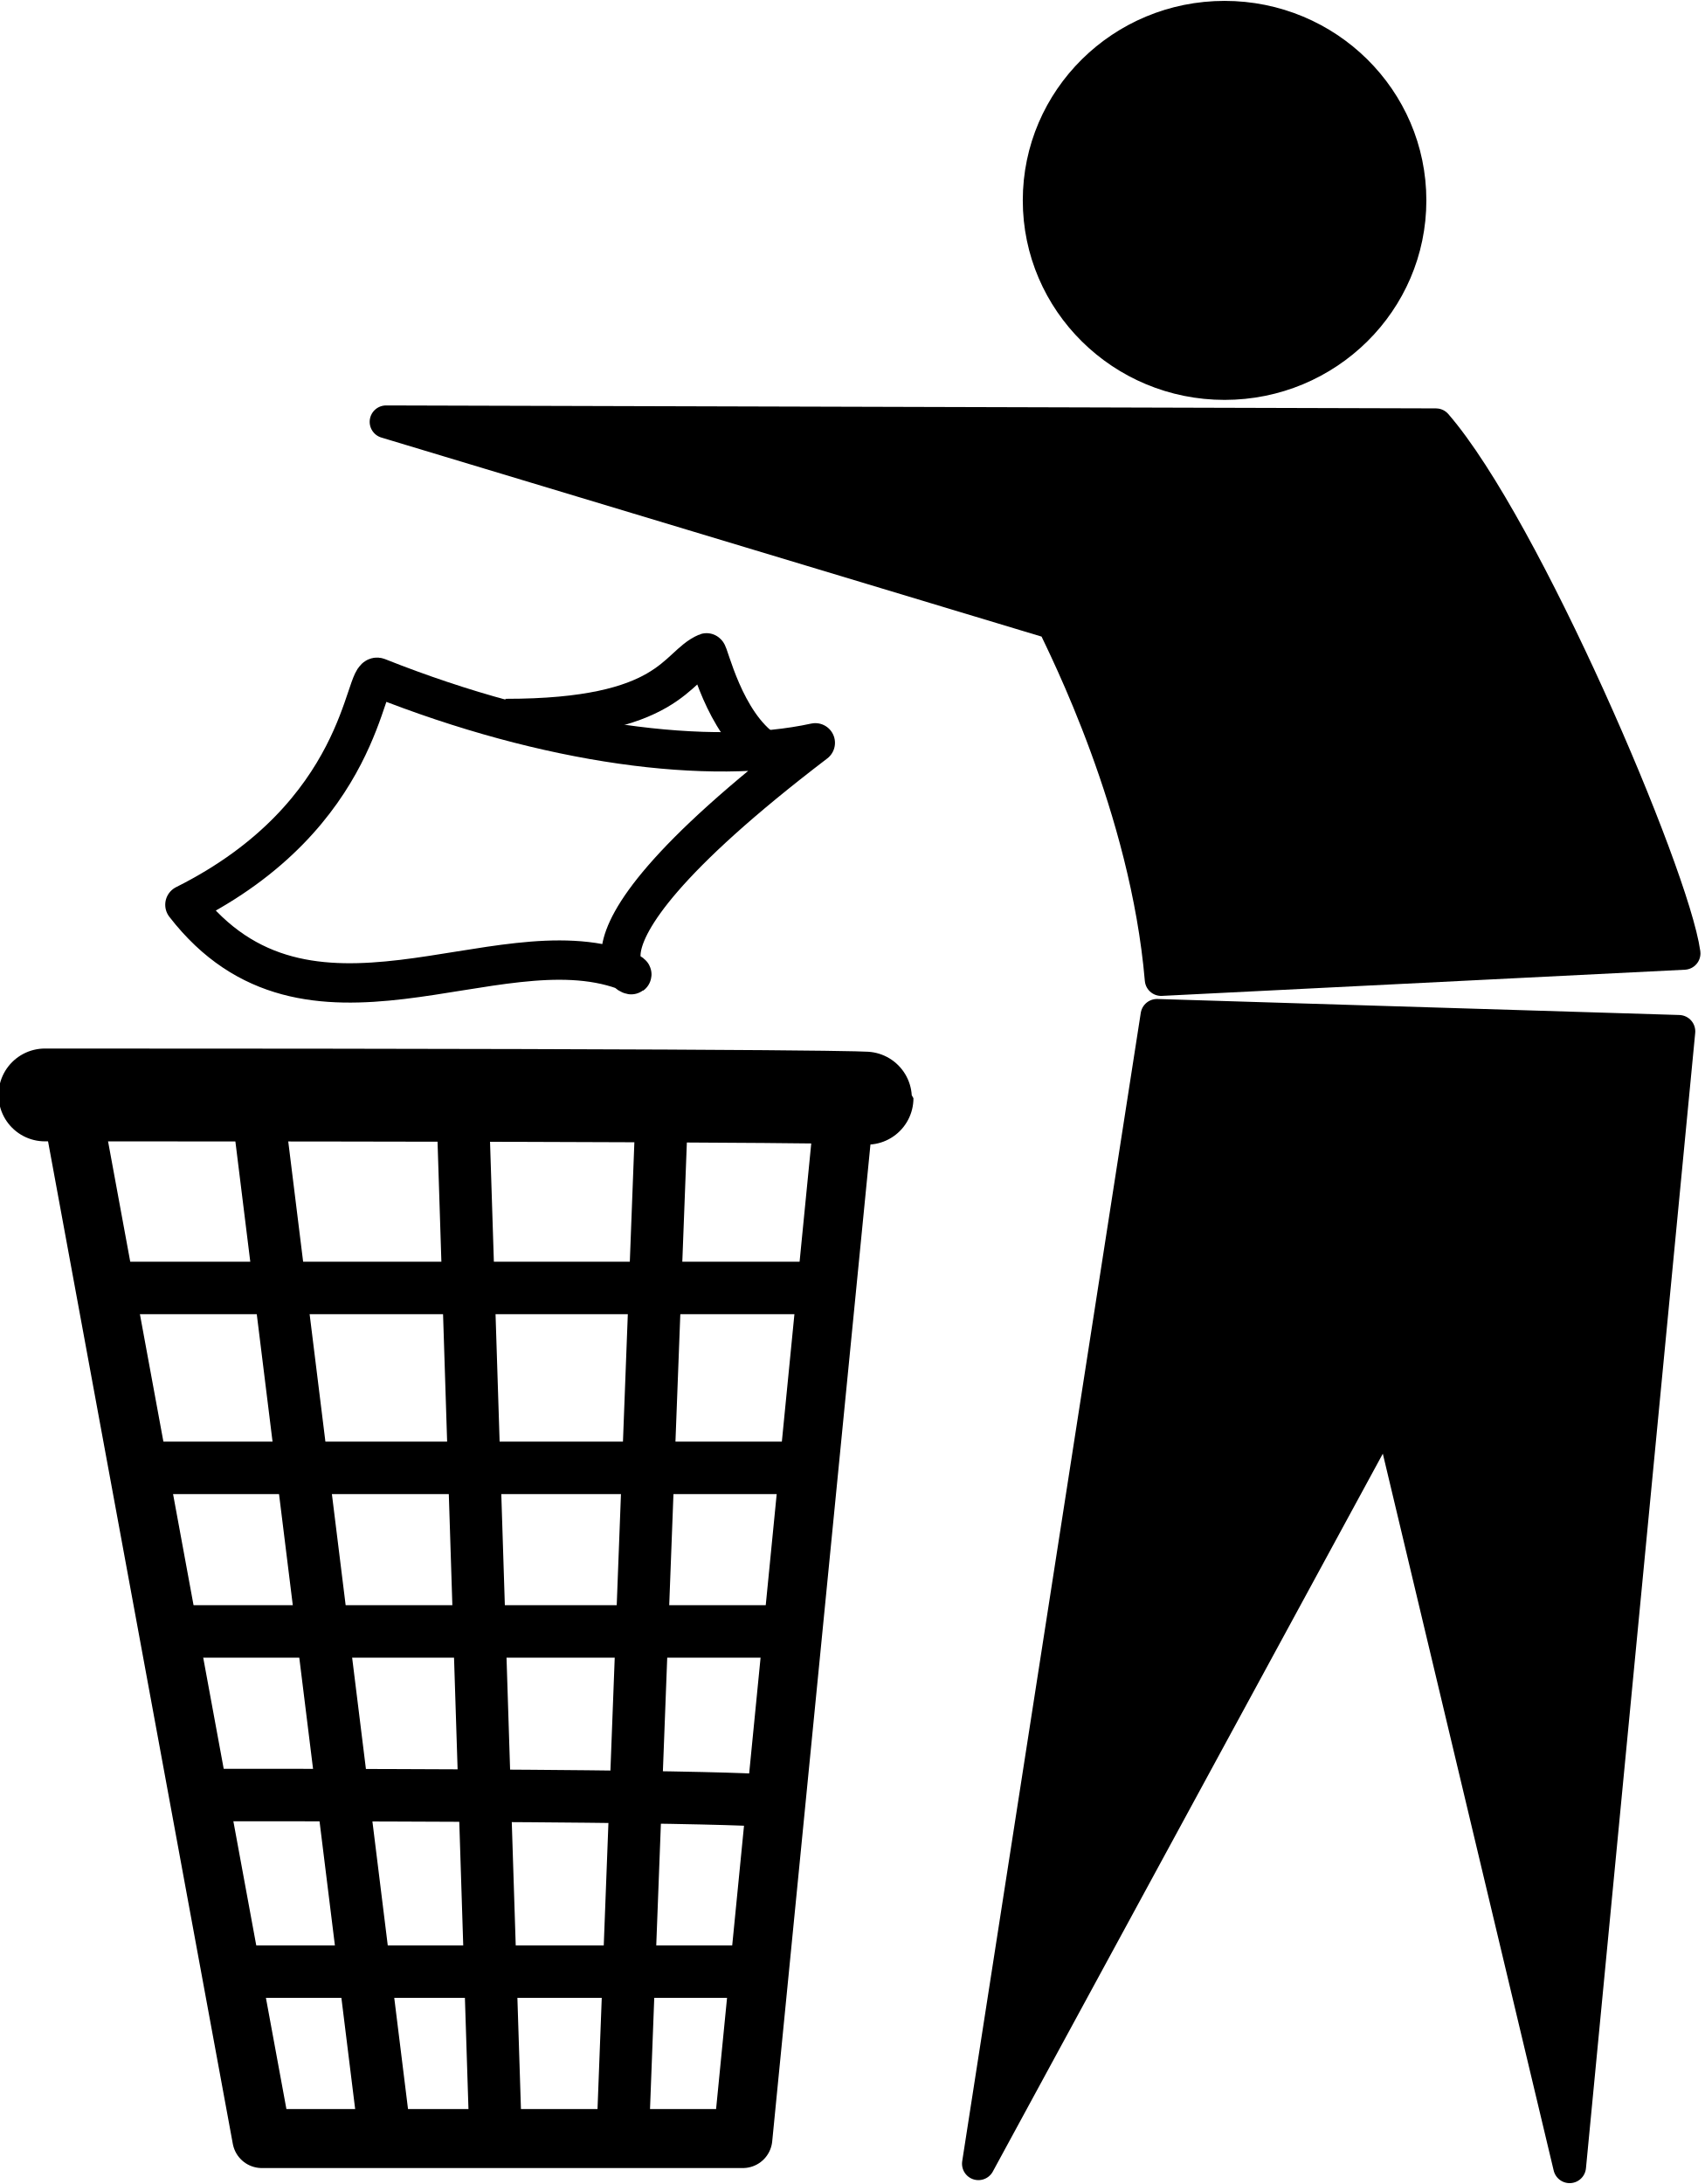
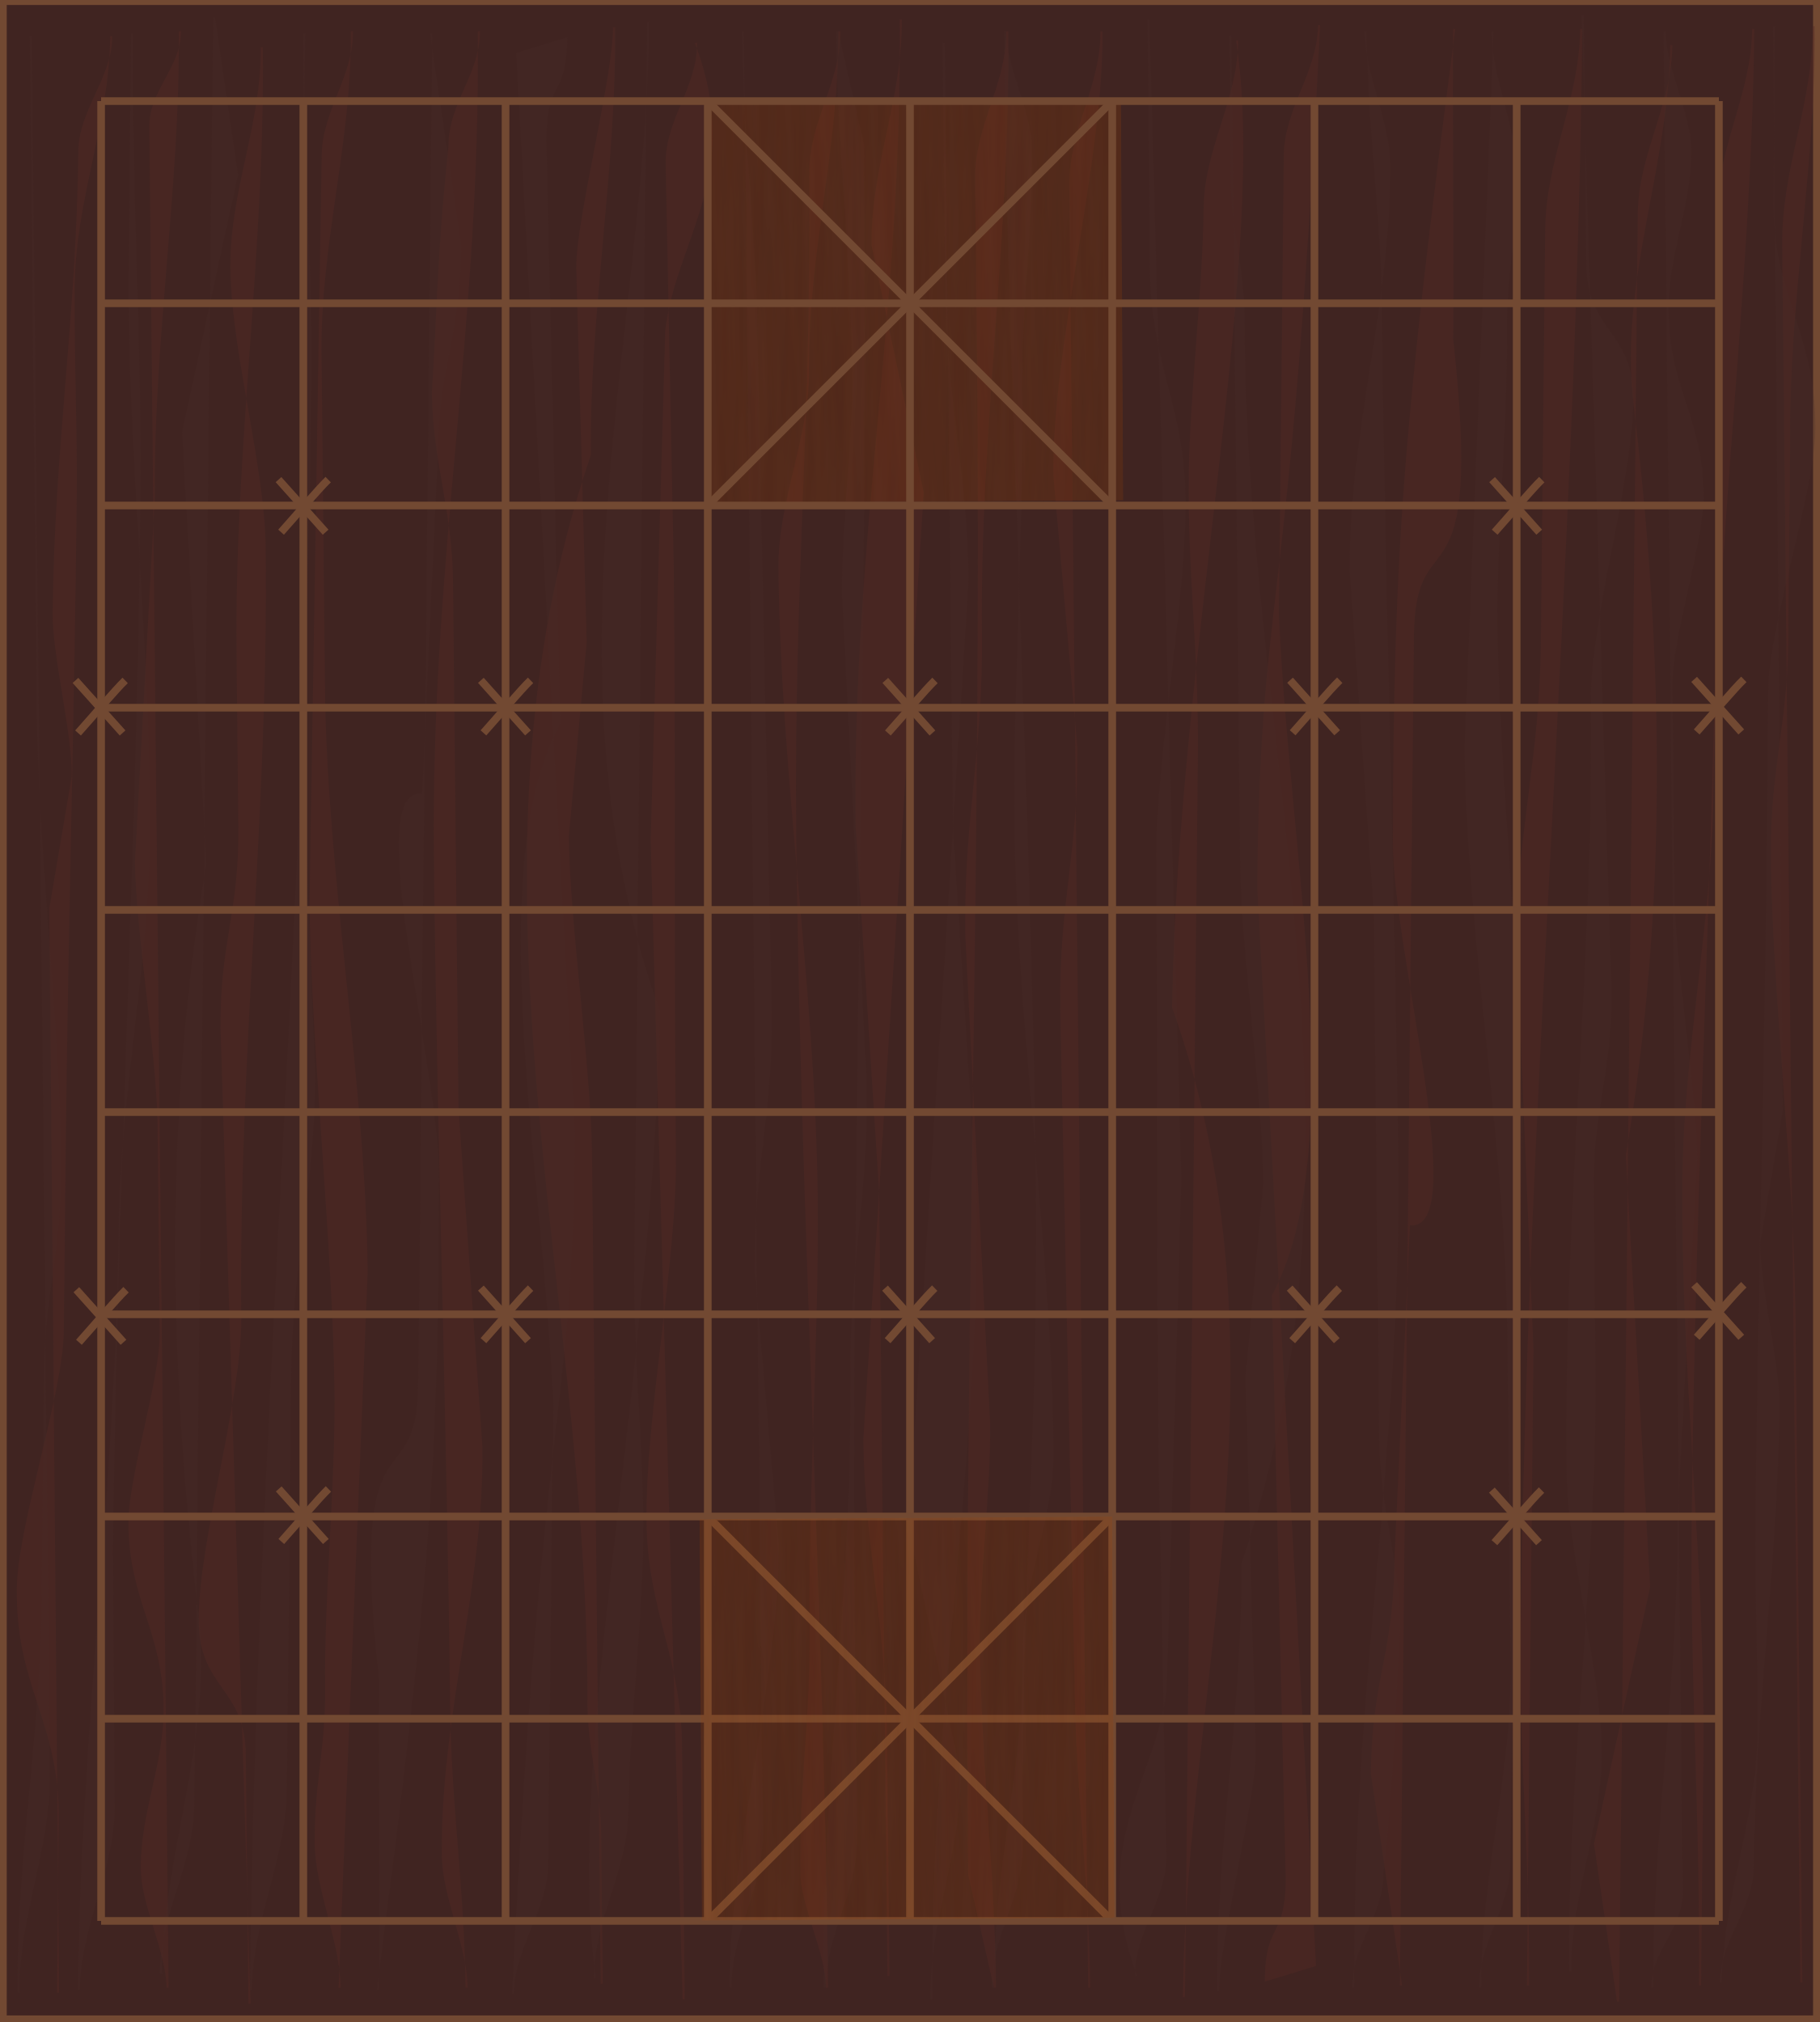
- <svg xmlns="http://www.w3.org/2000/svg" id="svg1396" viewBox="0 0 260 333" version="1.0">
-   <g id="g2276">
-     <g id="g2260">
-       <g id="basket" transform="translate(-429.4 -46.152)">
-         <path id="path2280" style="stroke:#000000;stroke-linecap:round;stroke-width:14.152;fill:none" d="m436.25 213.1c125.37 0 125.37 0.5 125.37 0.5" />
-         <path id="path1405" style="stroke-linejoin:round;stroke:#000000;stroke-width:9;fill:none" d="m557.79 218.91l-15.11 153.31h-73.35l-28.32-153.63" />
-         <path id="path7527" style="stroke:#000000;stroke-width:8;fill:none" d="m445.07 242.53h111.22" />
-         <path id="path7529" style="stroke:#000000;stroke-width:8;fill:none" d="m552.3 269.96h-101.74" />
-         <path id="path7535" style="stroke:#000000;stroke-width:8;fill:none" d="m455.05 294.9h94.76" />
-         <path id="path7539" style="stroke:#000000;stroke-width:8;fill:none" d="m460.03 319.84c87.28 0 87.28 0.99 87.28 0.99" />
-         <path id="path7541" style="stroke:#000000;stroke-width:8;fill:none" d="m544.82 346.77h-80.3" />
-         <path id="path7543" style="stroke:#000000;stroke-width:8;fill:none" d="m468.51 213.6l19.45 157.11" />
-         <path id="path7545" style="stroke:#000000;stroke-width:8;fill:none" d="m504.92 370.21l-4.99-156.11" />
-         <path id="path7547" style="stroke:#000000;stroke-width:8;fill:none" d="m530.36 214.6l-5.99 157.11" />
-       </g>
-       <g id="g2256">
-         <path id="path9309" style="stroke-linejoin:round;stroke:#000000;stroke-linecap:round;stroke-width:6;fill:none" d="m28.197 137.95c27.431-13.72 27.235-35.53 29.426-34.66 26.027 10.35 50.747 13.46 66.707 9.97-46.361 35.36-22.77 36.98-29.176 34.66-19.689-7.11-48.254 14.22-66.957-9.97z" />
-         <path id="path11057" style="stroke:#000000;stroke-width:6;fill:none" d="m77.07 109.55c25.29 0.02 26.01-8.04 30.68-10.009 0.32-0.137 2.63 10.729 8.97 14.959" />
-       </g>
-     </g>
-     <g id="person" transform="translate(-46.602 -41.172)">
-       <g id="body" transform="translate(-.25438 -.24937)">
-         <path id="upper body" style="stroke-linejoin:round;fill-rule:evenodd;stroke:#000000;stroke-linecap:round;stroke-width:5;fill:#000000" d="m105.73 105.74l160.1 0.45c13.51 15.59 36.13 68.42 37.84 80.59l-79.74 3.99c-2.24-26.18-14.71-50.62-16.46-54.36l-101.74-30.67z" />
-         <path id="lower body" style="stroke-linejoin:round;fill-rule:evenodd;stroke:#000000;stroke-linecap:round;stroke-width:5;fill:#000000" d="m223.29 196.24l-27.23 175.09 62.59-115.19 27.57 115.65 16.66-173.11-79.59-2.44z" />
-       </g>
-       <path id="head" d="m33.856-8.111c0 15.971-13.105 28.918-29.271 28.918s-29.272-12.947-29.272-28.918c0-15.972 13.106-28.919 29.272-28.919s29.271 12.947 29.271 28.919z" style="stroke-linejoin:round;fill-rule:evenodd;stroke:#000000;stroke-linecap:round;stroke-width:3;fill:#000000" transform="translate(228.76 79.838)" />
+ <svg xmlns="http://www.w3.org/2000/svg" xmlns:xlink="http://www.w3.org/1999/xlink" id="svg10051" version="1.1" viewBox="0 0 900 1000">
+   <style id="style9811">.B{color-interpolation-filters:sRGB}.C{opacity:.354}.D{fill:#89919b}.E{stroke-width:4.913}</style>
+   <defs id="defs9864">
+     <filter class="B" id="A">
+       <feTurbulence id="feTurbulence9813" seed="0" baseFrequency="0.026 0.394" numOctaves="3" type="fractalNoise" />
+       <feColorMatrix result="result1" id="feColorMatrix9815" type="saturate" values="0" />
+       <feComposite id="feComposite9817" in2="result1" k4="0.05" k3="-0.15" k2="0.49" k1="0.43" operator="arithmetic" in="SourceGraphic" />
+       <feBlend id="feBlend9819" in2="SourceGraphic" />
+       <feComposite id="feComposite9821" operator="in" in2="SourceGraphic" />
+     </filter>
+     <path d="M-400.604-124.515h108.89v108.89h-108.89z" id="G" />
+     <filter class="B" id="A-0">
+       <feTurbulence id="feTurbulence9813-2" seed="0" baseFrequency="0.026 0.394" numOctaves="3" type="fractalNoise" />
+       <feColorMatrix result="result1" id="feColorMatrix9815-3" type="saturate" values="0" />
+       <feComposite id="feComposite9817-7" in2="result1" k4="0.05" k3="-0.15" k2="0.49" k1="0.43" operator="arithmetic" in="SourceGraphic" />
+       <feBlend id="feBlend9819-5" in2="SourceGraphic" mode="normal" />
+       <feComposite id="feComposite9821-9" operator="in" in2="SourceGraphic" />
+     </filter>
+   </defs>
+   <path id="path9870" stroke="#3d3e42" stroke-width="7.559" fill="none" d="M0 0h900v1000H0z" style="stroke:#724932;stroke-opacity:1" />
+   <g transform="matrix(1.001064,0,0,1.002032,1725.008,140.2587)" id="g12792">
+     <path d="m -1719.851,-137.504 h 892.306 v 992.263 h -892.306 z" id="path9866" style="opacity:1;fill:#402421;fill-opacity:1;stroke-width:3.553;paint-order:fill markers stroke" />
+     <path style="color:#000000;font-style:normal;font-variant:normal;font-weight:normal;font-stretch:normal;font-size:medium;line-height:normal;font-family:sans-serif;font-variant-ligatures:normal;font-variant-position:normal;font-variant-caps:normal;font-variant-numeric:normal;font-variant-alternates:normal;font-feature-settings:normal;text-indent:0;text-align:start;text-decoration:none;text-decoration-line:none;text-decoration-style:solid;text-decoration-color:#000000;letter-spacing:normal;word-spacing:normal;text-transform:none;writing-mode:lr-tb;direction:ltr;text-orientation:mixed;dominant-baseline:auto;baseline-shift:baseline;text-anchor:start;white-space:normal;shape-padding:0;clip-rule:nonzero;display:inline;overflow:visible;visibility:visible;opacity:0.396;isolation:auto;mix-blend-mode:normal;color-interpolation:sRGB;color-interpolation-filters:linearRGB;solid-color:#000000;solid-opacity:1;vector-effect:none;fill:#542924;fill-opacity:1;fill-rule:evenodd;stroke:none;stroke-width:1.037px;stroke-linecap:butt;stroke-linejoin:miter;stroke-miterlimit:4;stroke-dasharray:none;stroke-dashoffset:0;stroke-opacity:1;color-rendering:auto;image-rendering:auto;shape-rendering:auto;text-rendering:auto;enable-background:accumulate" d="m -1277.689,-130.353 c -0.355,0.003 -0.709,0.007 -1.064,0.01 1.5,143.978 -23.304,253.401 -21.805,397.38 l 11.716,182.383 c 1.34,128.628 2.679,257.256 4.019,385.884 0.355,-0.003 0.709,-0.007 1.064,-0.01 -0.42,-40.314 -0.84,-80.629 -1.26,-120.943 -0.526,-50.536 -11.169,-93.394 -11.695,-143.93 l 29.855,-467.284 -25.797,-122.125 c -0.407,-39.041 15.373,-72.323 14.967,-111.363 z m 205.573,2.743 c -0.244,23.404 -16.674,41.049 -16.918,64.453 l -2.359,226.549 c 5.065,118.564 35.368,263.736 -3.499,335.985 l 6.831,288.14 c -0.316,30.338 -10.042,20.181 -10.358,50.518 0.355,0.003 24.989,-7.672 25.344,-7.669 l -29.069,-532.615 c 1.471,-151.898 16.285,-124.414 31.093,-425.352 -0.355,-0.003 -0.71,-0.007 -1.064,-0.01 z m 245.365,0.523 c -0.355,0.003 -0.709,0.006 -1.064,0.01 0.395,37.934 -15.396,70.109 -15.001,108.044 2.977,285.867 5.955,571.735 8.932,857.603 0.355,-0.003 0.71,-0.007 1.064,-0.01 -0.424,-40.756 -0.849,-81.512 -1.273,-122.268 l -2.2,-211.193 c -0.666,-63.986 -11.449,-156.769 -12.116,-220.755 -0.5,-47.99 9.117,-67.183 8.617,-115.172 l 0.983,-92.177 c -0.702,-67.387 12.759,-136.693 12.058,-204.08 z m -592.57,0.574 c -0.355,0.003 -0.71,0.007 -1.064,0.01 0.246,23.672 -18.382,95.141 -18.136,118.813 l 5.168,184.472 -8.817,95.996 c 0.447,42.883 11.01,114.563 11.456,157.447 0.46,44.157 0.92,88.314 1.38,132.47 0.96,92.15 1.919,184.299 2.879,276.449 0.355,-0.003 0.71,-0.007 1.064,-0.01 -0.253,-24.305 -0.506,-48.611 -0.759,-72.916 -0.26,-24.967 -6.59,-40.336 -6.85,-65.303 0.565,-205.415 -68.791,-410.83 1.695,-616.245 -0.726,-69.754 12.71,-141.428 11.984,-211.182 z m -249.411,4.36 c -0.448,43.022 -17.083,80.284 -17.531,123.306 -0.333,31.999 1.357,71.678 1.024,103.677 -1.153,110.709 -4.329,213.739 -5.482,324.447 -0.303,29.117 -0.607,58.234 -0.91,87.351 -0.33,31.673 -22.916,95.983 -23.246,127.656 -0.51,48.962 21.236,65.288 20.727,114.25 -0.295,28.32 -0.59,56.64 -0.885,84.961 0.355,0.003 0.71,0.007 1.064,0.01 l -4.843,-535.192 11.096,-65.292 c 0.22,-21.109 -9.677,-59.496 -9.457,-80.605 0.85,-81.592 11.816,-145.906 12.666,-227.498 0.218,-20.94 16.623,-36.12 16.841,-57.059 -0.355,-0.004 -0.71,-0.008 -1.064,-0.012 z m 663.387,-3.538 c -0.424,40.706 0.442,112.229 0.018,152.935 15.316,138.269 -18.425,86.526 -19.375,145.766 -2.315,222.315 -4.631,444.63 -6.946,666.945 0.355,0.004 0.71,0.008 1.064,0.012 l -15.398,-104.511 c 0.5,-47.996 11.116,-57.597 11.616,-105.593 l 7.689,-165.085 c 30.588,3.084 -8.997,-136.319 -8.437,-190.08 0.238,-142.353 5.14,-205.466 30.833,-400.379 -0.355,-0.003 -0.71,-0.007 -1.064,-0.01 z m 62.723,0 c -0.364,34.947 -16.914,64.135 -17.278,99.083 -0.706,67.825 -1.413,135.651 -2.119,203.476 -0.613,58.855 -11.342,88.913 -11.955,147.767 l 8.317,201.616 -2.439,234.19 c -0.276,26.505 -0.552,53.009 -0.828,79.514 0.355,0.004 0.71,0.008 1.064,0.012 0.623,-59.797 -4.824,-109.995 -4.202,-169.792 2.749,-264.005 27.755,-531.851 30.505,-795.856 -0.355,-0.003 -0.71,-0.007 -1.064,-0.01 z m 84.979,0 c -0.33,31.729 -16.847,57.699 -17.178,89.428 l 0.763,128.67 c -1.793,172.142 -11.679,346.204 -13.472,518.346 -0.829,79.6 4.412,149.602 3.583,229.203 0.355,0.004 0.71,0.008 1.064,0.012 l 1.168,-112.186 c 1.02,-97.905 -11.404,-189.279 -10.384,-287.184 0.633,-60.793 14.709,-128.118 15.342,-188.911 1.33,-127.708 18.847,-249.658 20.177,-377.366 -0.355,-0.003 -0.71,-0.007 -1.064,-0.01 z m -776.149,1.097 c -0.355,0.003 -0.71,0.006 -1.064,0.01 0.79,75.827 -12.584,153.574 -11.794,229.401 l -9.881,180.447 c 0.35,33.599 10.816,95.995 11.166,129.594 0.357,34.236 0.713,68.472 1.07,102.707 0.25,23.989 -15.687,71.014 -15.437,95.003 0.393,37.768 16.973,52.498 17.366,90.266 0.29,27.831 -11.56,51.822 -11.27,79.653 0.19,18.245 12.52,40.33 12.71,58.575 0.355,-0.003 0.71,-0.007 1.064,-0.01 -2.179,-209.241 -4.358,-418.482 -6.537,-627.723 -1.01,-96.958 -2.019,-193.916 -3.029,-290.874 -0.183,-17.602 15.82,-29.446 15.636,-47.048 z m 84.979,0 c -0.355,0.003 -0.71,0.006 -1.064,0.01 0.573,55.031 -15.04,104.303 -14.467,159.335 0.573,55.034 1.146,110.069 1.719,165.103 0.96,92.14 20.129,195.799 21.089,287.939 l -14.411,353.269 c 0.355,-0.003 0.71,-0.007 1.064,-0.01 -0.233,-22.392 -12.606,-48.623 -12.839,-71.015 -0.313,-30.08 5.443,-46.721 5.13,-76.801 -0.473,-45.43 5.124,-100.459 4.651,-145.89 -0.74,-71.025 -11.596,-170.846 -12.336,-241.871 l 5.988,-367.655 c -0.237,-22.725 15.713,-39.69 15.476,-62.414 z m 62.723,0 c -0.355,0.003 -0.71,0.006 -1.064,0.01 1.533,147.178 -23.238,259.8 -21.705,406.978 1.319,126.699 6.686,291.794 8.005,418.493 0.52,49.925 7.11,90.251 7.63,140.176 0.355,-0.003 0.71,-0.007 1.064,-0.01 -0.213,-20.453 -12.566,-44.746 -12.779,-65.199 -0.72,-69.118 20.817,-132.476 20.097,-201.594 l -11.836,-167.042 c -0.907,-87.04 -1.813,-174.081 -2.72,-261.121 -0.353,-33.913 -10.117,-58.682 -10.47,-92.594 2.678,-40.144 2.319,-65.534 8.241,-121.44 -0.217,-20.805 15.753,-35.851 15.537,-56.656 z m 178.052,0 c -0.355,0.003 -0.71,0.006 -1.064,0.01 0.6,57.572 -14.987,109.384 -14.388,166.956 0.34,32.646 -15.507,65.291 -15.167,97.937 1.08,103.658 18.346,207.315 19.425,310.973 0.7,67.211 -4.67,144.021 -3.97,211.231 0.467,44.79 -5.137,76.142 -4.67,120.933 0.187,17.925 12.513,39.69 12.7,57.616 0.355,-0.003 0.71,-0.007 1.064,-0.01 -1.879,-180.457 -13.875,-389.71 -15.755,-570.167 -1.23,-118.067 7.657,-207.338 6.428,-325.405 -0.263,-25.278 15.66,-44.796 15.397,-70.074 z m 82.956,0 c -0.355,0.003 -0.71,0.006 -1.064,0.01 0.273,26.231 -15.64,46.703 -15.367,72.934 0.306,29.427 0.613,58.855 0.919,88.282 2.613,250.864 -6.915,497.888 -4.302,748.753 l 12.68,55.677 c 0.355,-0.003 0.709,-0.007 1.064,-0.01 -0.62,-59.504 -7.309,-109.409 -7.929,-168.913 -0.346,-33.267 5.377,-76.132 5.031,-109.398 l -12.336,-241.909 c -0.613,-58.867 8.89,-88.938 8.277,-147.805 -1.053,-101.127 14.08,-196.494 13.027,-297.621 z m 46.537,0 c -0.355,0.003 -0.71,0.006 -1.064,0.01 0.283,27.194 -15.62,48.629 -15.337,75.823 l 6.348,609.535 c 0.973,93.429 1.946,186.858 2.919,280.287 0.355,-0.003 0.71,-0.007 1.064,-0.01 -0.553,-53.112 -7.176,-96.624 -7.729,-149.736 l -7.126,-334.031 c -0.546,-52.469 9.024,-76.141 8.477,-128.61 l -11.876,-134.368 c -0.66,-63.368 24.983,-155.534 24.323,-218.902 z m 65.966,4.662 c 16.354,103.223 -28.913,303.134 -31.633,477.239 60.789,169.347 6.927,335.205 5.33,488.409 0.355,0.003 0.71,0.007 1.064,0.01 0.356,-34.209 0.713,-68.417 1.069,-102.626 l 1.779,-170.824 c 1.18,-113.275 2.359,-226.549 3.539,-339.824 0.507,-48.636 -5.029,-88.286 -4.523,-136.922 0.43,-41.268 6.902,-91.521 7.332,-132.789 0.307,-29.474 16.8,-53.188 17.107,-82.662 -0.355,-0.003 -0.71,-0.007 -1.064,-0.01 z m -266.274,1.097 c -0.355,0.003 -0.71,0.007 -1.064,0.01 24.542,64.82 -9.321,96.531 -14.648,142.002 l -7.197,251.501 15.775,572.145 c 0.355,-0.004 0.71,-0.008 1.064,-0.012 l -1.299,-124.744 c -0.467,-44.79 -17.119,-66.543 -17.586,-111.334 -0.547,-52.481 15.093,-128 14.547,-180.481 -1.033,-99.198 -0.043,-190.716 -1.076,-289.914 l -4.023,-199.657 c -0.227,-21.759 15.733,-37.758 15.507,-59.516 z m 480.743,1.097 c -0.636,61.078 -25.43,116.811 -18.095,177.475 15.127,125.095 16.812,248.883 -3.858,370.499 l 12.044,213.113 -27.762,126.691 11.369,77.867 c 0.355,0.003 0.71,0.007 1.064,0.01 l 6.17,-592.392 3.019,-289.934 c 0.309,-29.693 16.805,-53.627 17.114,-83.32 -0.355,-0.003 -0.71,-0.007 -1.064,-0.01 z m -695.216,1.097 c -0.355,0.003 -0.71,0.007 -1.064,0.01 0.399,38.294 -15.389,70.83 -14.99,109.124 0.427,40.954 17.04,97.267 17.466,138.221 1.373,131.831 -13.441,248.303 -12.068,380.134 0.406,39.028 -21.443,110.693 -21.037,149.722 0.34,32.636 22.936,32.636 23.276,65.272 0.427,41.058 0.855,82.116 1.283,123.173 0.355,-0.003 0.71,-0.007 1.064,-0.01 l -14.828,-481.17 c -0.446,-42.864 9.224,-56.932 8.777,-99.797 l -0.89,-85.441 c -1.059,-101.666 14.069,-197.573 13.01,-299.239 z" id="path12530" />
+     <path style="color:#000000;font-style:normal;font-variant:normal;font-weight:normal;font-stretch:normal;font-size:medium;line-height:normal;font-family:sans-serif;font-variant-ligatures:normal;font-variant-position:normal;font-variant-caps:normal;font-variant-numeric:normal;font-variant-alternates:normal;font-feature-settings:normal;text-indent:0;text-align:start;text-decoration:none;text-decoration-line:none;text-decoration-style:solid;text-decoration-color:#000000;letter-spacing:normal;word-spacing:normal;text-transform:none;writing-mode:lr-tb;direction:ltr;text-orientation:mixed;dominant-baseline:auto;baseline-shift:baseline;text-anchor:start;white-space:normal;shape-padding:0;clip-rule:nonzero;display:inline;overflow:visible;visibility:visible;opacity:0.25;isolation:auto;mix-blend-mode:normal;color-interpolation:sRGB;color-interpolation-filters:linearRGB;solid-color:#000000;solid-opacity:1;vector-effect:none;fill:#472a26;fill-opacity:1;fill-rule:evenodd;stroke:none;stroke-width:1.037px;stroke-linecap:butt;stroke-linejoin:miter;stroke-miterlimit:4;stroke-dasharray:none;stroke-dashoffset:0;stroke-opacity:1;color-rendering:auto;image-rendering:auto;shape-rendering:auto;text-rendering:auto;enable-background:accumulate" d="m -1263.631,846.832 c 0.355,-0.003 0.709,-0.007 1.064,-0.01 -1.5,-143.983 23.304,-253.408 21.805,-397.391 l -11.716,-182.388 c -1.34,-128.632 -2.679,-257.263 -4.019,-385.895 -0.355,0.003 -0.709,0.007 -1.064,0.01 0.42,40.316 0.84,80.631 1.26,120.947 0.526,50.538 11.169,93.397 11.695,143.934 l -29.855,467.297 25.797,122.128 c 0.407,39.042 -15.373,72.325 -14.967,111.367 z m -205.573,-2.744 c 0.244,-23.405 16.674,-41.05 16.918,-64.455 l 2.359,-226.556 c -5.065,-118.568 -35.368,-263.744 3.499,-335.994 l -6.831,-288.148 c 0.316,-30.338 10.042,-20.181 10.358,-50.52 -0.355,-0.003 -24.989,7.672 -25.344,7.669 l 29.069,532.63 c -1.471,151.902 -16.285,124.417 -31.093,425.364 0.355,0.003 0.71,0.007 1.064,0.01 z m -245.365,-0.523 c 0.355,-0.003 0.709,-0.006 1.064,-0.01 -0.395,-37.935 15.396,-70.111 15.001,-108.047 -2.977,-285.876 -5.955,-571.751 -8.932,-857.627 -0.355,0.003 -0.71,0.007 -1.064,0.01 0.424,40.757 0.849,81.514 1.273,122.271 L -1705.027,211.362 c 0.666,63.988 11.449,156.774 12.116,220.762 0.5,47.991 -9.117,67.185 -8.617,115.176 l -0.983,92.18 c 0.702,67.389 -12.759,136.697 -12.058,204.086 z m 592.57,-0.574 c 0.355,-0.003 0.71,-0.007 1.064,-0.01 -0.246,-23.672 18.382,-95.144 18.136,-118.816 l -5.168,-184.477 8.817,-95.998 c -0.447,-42.885 -11.01,-114.567 -11.456,-157.451 -0.46,-44.158 -0.92,-88.316 -1.38,-132.474 -0.96,-92.152 -1.919,-184.305 -2.879,-276.457 -0.355,0.003 -0.71,0.007 -1.064,0.01 0.253,24.306 0.506,48.612 0.759,72.918 0.26,24.968 6.59,40.337 6.85,65.305 -0.565,205.421 68.791,410.841 -1.695,616.262 0.726,69.756 -12.71,141.432 -11.984,211.188 z m 249.411,-4.36 c 0.448,-43.023 17.083,-80.286 17.531,-123.309 0.333,-32 -1.357,-71.68 -1.024,-103.68 1.153,-110.712 4.329,-213.745 5.482,-324.457 0.303,-29.118 0.607,-58.235 0.91,-87.353 0.33,-31.674 22.916,-95.985 23.246,-127.659 0.51,-48.963 -21.236,-65.29 -20.727,-114.253 0.295,-28.321 0.59,-56.642 0.885,-84.963 -0.355,0 -0.71,-0.01 -1.064,-0.01 l 4.843,535.207 -11.096,65.293 c -0.22,21.11 9.677,59.498 9.457,80.608 -0.85,81.594 -11.816,145.91 -12.666,227.504 -0.218,20.94 -16.623,36.121 -16.841,57.061 0.355,0.004 0.71,0.008 1.064,0.012 z m -663.387,3.538 c 0.424,-40.707 -0.442,-112.232 -0.018,-152.939 -15.316,-138.273 18.425,-86.528 19.375,-145.77 2.315,-222.321 4.631,-444.643 6.946,-666.964 -0.355,-0.004 -0.71,-0.008 -1.064,-0.012 l 15.398,104.514 c -0.5,47.997 -11.116,57.598 -11.616,105.595 l -7.689,165.09 c -30.588,-3.084 8.997,136.323 8.437,190.085 -0.238,142.357 -5.14,205.472 -30.833,400.391 0.355,0.003 0.71,0.007 1.064,0.01 z m -62.723,0 c 0.364,-34.948 16.914,-64.137 17.278,-99.085 0.706,-67.827 1.413,-135.655 2.119,-203.482 0.613,-58.856 11.342,-88.915 11.955,-147.772 l -8.317,-201.622 2.439,-234.196 c 0.276,-26.505 0.552,-53.011 0.828,-79.516 -0.355,-0.004 -0.71,-0.008 -1.064,-0.012 -0.623,59.799 4.824,109.998 4.202,169.797 -2.749,264.013 -27.755,531.865 -30.505,795.878 0.355,0.003 0.71,0.007 1.064,0.01 z m -84.979,0 c 0.33,-31.73 16.847,-57.7 17.178,-89.43 l -0.763,-128.674 c 1.793,-172.147 11.679,-346.213 13.472,-518.36 0.829,-79.603 -4.412,-149.606 -3.583,-229.209 -0.355,-0.004 -0.71,-0.008 -1.064,-0.012 l -1.168,112.19 c -1.02,97.908 11.404,189.285 10.384,287.193 -0.633,60.795 -14.709,128.121 -15.342,188.916 -1.33,127.712 -18.847,249.665 -20.177,377.377 0.355,0.003 0.71,0.007 1.064,0.01 z m 776.149,-1.097 c 0.355,-0.003 0.71,-0.006 1.064,-0.01 -0.79,-75.829 12.584,-153.578 11.794,-229.407 l 9.881,-180.452 c -0.35,-33.6 -10.816,-95.998 -11.166,-129.598 -0.357,-34.237 -0.713,-68.474 -1.07,-102.71 -0.25,-23.989 15.687,-71.016 15.437,-95.006 -0.393,-37.769 -16.973,-52.5 -17.366,-90.268 -0.29,-27.832 11.56,-51.824 11.27,-79.655 -0.19,-18.246 -12.52,-40.331 -12.71,-58.577 -0.355,0.003 -0.71,0.007 -1.064,0.01 2.179,209.247 4.358,418.494 6.537,627.741 1.01,96.961 2.019,193.922 3.029,290.883 0.183,17.603 -15.82,29.446 -15.636,47.049 z m -84.979,0 c 0.355,-0.003 0.71,-0.006 1.064,-0.01 -0.573,-55.033 15.04,-104.306 14.467,-159.339 -0.573,-55.036 -1.146,-110.072 -1.719,-165.108 -0.96,-92.143 -20.129,-195.805 -21.089,-287.947 l 14.411,-353.279 c -0.355,0.003 -0.71,0.007 -1.064,0.01 0.233,22.392 12.606,48.625 12.839,71.017 0.313,30.081 -5.443,46.723 -5.13,76.803 0.473,45.432 -5.124,100.462 -4.651,145.894 0.74,71.027 11.596,170.851 12.336,241.878 l -5.988,367.665 c 0.237,22.725 -15.713,39.691 -15.476,62.416 z m -62.723,0 c 0.355,-0.003 0.71,-0.006 1.064,-0.01 -1.533,-147.182 23.238,-259.807 21.705,-406.989 -1.319,-126.703 -6.686,-291.802 -8.005,-418.505 -0.52,-49.926 -7.11,-90.253 -7.63,-140.18 -0.355,0.003 -0.71,0.007 -1.064,0.01 0.213,20.454 12.566,44.747 12.779,65.201 0.72,69.12 -20.817,132.48 -20.097,201.6 l 11.836,167.047 c 0.907,87.043 1.813,174.085 2.72,261.128 0.353,33.914 10.117,58.683 10.47,92.597 -2.678,40.145 -2.319,65.535 -8.241,121.443 0.217,20.806 -15.753,35.852 -15.537,56.657 z m -178.052,0 c 0.355,-0.003 0.71,-0.006 1.064,-0.01 -0.6,-57.573 14.987,-109.387 14.388,-166.961 -0.34,-32.647 15.507,-65.293 15.167,-97.94 -1.08,-103.661 -18.346,-207.321 -19.425,-310.982 -0.7,-67.213 4.67,-144.025 3.97,-211.237 -0.467,-44.792 5.137,-76.144 4.67,-120.936 -0.187,-17.926 -12.513,-39.691 -12.7,-57.617 -0.355,0.003 -0.71,0.007 -1.064,0.01 1.879,180.462 13.875,389.721 15.755,570.183 1.23,118.071 -7.657,207.344 -6.428,325.414 0.263,25.278 -15.66,44.797 -15.397,70.076 z m -82.956,0 c 0.355,-0.003 0.71,-0.006 1.064,-0.01 -0.273,-26.232 15.64,-46.704 15.367,-72.936 -0.306,-29.428 -0.613,-58.856 -0.919,-88.285 -2.613,-250.871 6.915,-497.902 4.302,-748.774 l -12.68,-55.679 c -0.355,0.003 -0.709,0.007 -1.064,0.01 0.62,59.506 7.309,109.412 7.929,168.917 0.346,33.267 -5.377,76.134 -5.031,109.402 l 12.336,241.916 c 0.613,58.869 -8.89,88.941 -8.277,147.81 1.053,101.13 -14.08,196.5 -13.027,297.629 z m -46.537,0 c 0.355,-0.003 0.71,-0.006 1.064,-0.01 -0.283,-27.195 15.62,-48.63 15.337,-75.825 l -6.348,-609.553 c -0.973,-93.432 -1.946,-186.864 -2.919,-280.295 -0.355,0.003 -0.71,0.007 -1.064,0.01 0.553,53.113 7.176,96.627 7.729,149.74 l 7.126,334.04 c 0.546,52.47 -9.024,76.143 -8.477,128.613 l 11.876,134.372 c 0.66,63.37 -24.983,155.538 -24.323,218.908 z m -65.966,-4.663 c -16.354,-103.226 28.913,-303.143 31.633,-477.252 -60.789,-169.352 -6.927,-335.215 -5.33,-488.423 -0.355,0 -0.71,-0.01 -1.064,-0.01 -0.356,34.21 -0.713,68.419 -1.069,102.629 l -1.779,170.829 c -1.18,113.278 -2.359,226.556 -3.539,339.833 -0.507,48.637 5.029,88.289 4.523,136.926 -0.43,41.269 -6.902,91.524 -7.332,132.793 -0.307,29.475 -16.8,53.19 -17.107,82.665 0.355,0.003 0.71,0.007 1.064,0.01 z m 266.274,-1.097 c 0.355,-0.003 0.71,-0.007 1.064,-0.01 -24.542,-64.822 9.321,-96.534 14.648,-142.006 l 7.197,-251.508 -15.775,-572.161 c -0.355,0 -0.71,0.01 -1.064,0.012 l 1.299,124.747 c 0.467,44.792 17.119,66.545 17.586,111.337 0.547,52.483 -15.093,128.004 -14.547,180.486 1.033,99.2 0.043,190.722 1.076,289.922 l 4.023,199.662 c 0.227,21.759 -15.733,37.759 -15.507,59.518 z m -480.743,-1.097 c 0.636,-61.08 25.43,-116.814 18.095,-177.48 -15.127,-125.098 -16.812,-248.89 3.858,-370.51 L -1633.3,73.108 l 27.762,-126.695 -11.369,-77.87 c -0.355,0 -0.71,-0.01 -1.064,-0.01 l -6.17,592.409 -3.019,289.942 c -0.309,29.694 -16.805,53.629 -17.114,83.323 0.355,0.003 0.71,0.007 1.064,0.01 z m 695.216,-1.097 c 0.355,-0.003 0.71,-0.007 1.064,-0.01 -0.399,-38.296 15.389,-70.832 14.99,-109.127 -0.427,-40.956 -17.04,-97.27 -17.466,-138.225 -1.373,-131.834 13.441,-248.31 12.068,-380.144 -0.406,-39.03 21.443,-110.696 21.037,-149.726 -0.34,-32.637 -22.936,-32.637 -23.276,-65.274 -0.427,-41.059 -0.855,-82.118 -1.283,-123.177 -0.355,0 -0.71,0.01 -1.064,0.01 l 14.828,481.183 c 0.446,42.866 -9.224,56.934 -8.777,99.8 l 0.89,85.443 c 1.059,101.669 -14.069,197.578 -13.01,299.247 z" id="path12530-8" />
+   </g>
+   <g id="g9888" fill="#3d3e42" />
+   <g id="g10027" fill="#3d3e42">
+     <g id="g12797">
+       <g style="fill:#552200;fill-opacity:1" id="g12810" />
    </g>
  </g>
+   <use height="100%" width="100%" y="0" x="0" style="opacity:0.2;fill:#aa4400;paint-order:fill markers stroke;filter:url(#A)" id="use10029" transform="matrix(0.01032908,1.822793,-1.873984,0.01233547,325.1143,780.6908)" xlink:href="#G" />
+   <g style="stroke-width:3.78;stroke:#552200" id="g10049" class="E" stroke="#3d3e42">
+     <path style="stroke-width:3.78;stroke:#724932;stroke-opacity:1" id="path10039" d="M350 50l200 200M350 750l200 200" />
+     <path style="stroke-width:3.78;stroke:#724932;stroke-opacity:1" id="path10041" d="M50 50h800M50 150h800M50 250h800M50 350h800M50 450h800M50 550h800M50 650h800M50 750h800M50 850h800M50 950h800" />
+     <path style="stroke-width:3.78;stroke:#724932;stroke-opacity:1" id="path10043" d="M50 50v900M150 50v500M250 50v500M350 50v500M450 50v500M550 50v500M650 50v500M750 50v500M850 50v900M150 550v400" />
+     <path style="stroke-width:3.78;stroke:#724932;stroke-opacity:1" id="path10045" d="M250 550v400m100-400v400m100-400v400m100-400v400" />
+     <path style="stroke-width:3.78;stroke:#724932;stroke-opacity:1" id="path10047" d="M650 550v400m100-400v400M350 250L550 50M350 950l200-200" />
+   </g>
+   <use height="100%" width="100%" y="0" x="0" style="opacity:0.2;fill:#aa4400;paint-order:fill markers stroke;filter:url(#A-0)" id="use10029-2" transform="matrix(0.01032908,1.822793,-1.873984,0.01233547,320.7987,1481.754)" xlink:href="#G" />
+   <g id="g13324" style="stroke:#724932;stroke-opacity:1" transform="translate(0.1523341,1.106791)">
+     <path id="path13288" d="m 138.838,262.09 c 7.767,-8.665 18.365,-21.21 23.301,-25.995" style="fill:none;fill-rule:evenodd;stroke:#724932;stroke-width:3.78;stroke-linecap:butt;stroke-linejoin:miter;stroke-opacity:1" />
+     <path style="fill:none;fill-rule:evenodd;stroke:#724932;stroke-width:3.78;stroke-linecap:butt;stroke-linejoin:miter;stroke-opacity:1" d="M 160.869,262.09 137.568,236.094" id="path13288-7" />
+   </g>
+   <g style="stroke:#724932;stroke-opacity:1" id="g13324-5" transform="translate(600.2826,1.106791)">
+     <path style="fill:none;fill-rule:evenodd;stroke:#724932;stroke-width:3.78;stroke-linecap:butt;stroke-linejoin:miter;stroke-opacity:1" d="m 138.838,262.09 c 7.767,-8.665 18.365,-21.21 23.301,-25.995" id="path13288-3" />
+     <path id="path13288-7-5" d="M 160.869,262.09 137.568,236.094" style="fill:none;fill-rule:evenodd;stroke:#724932;stroke-width:3.78;stroke-linecap:butt;stroke-linejoin:miter;stroke-opacity:1" />
+   </g>
+   <g transform="translate(-100.252,100.4126)" id="g13324-5-6" style="stroke:#724932;stroke-opacity:1">
+     <path id="path13288-3-2" d="m 138.838,262.09 c 7.767,-8.665 18.365,-21.21 23.301,-25.995" style="fill:none;fill-rule:evenodd;stroke:#724932;stroke-width:3.78;stroke-linecap:butt;stroke-linejoin:miter;stroke-opacity:1" />
+     <path style="fill:none;fill-rule:evenodd;stroke:#724932;stroke-width:3.78;stroke-linecap:butt;stroke-linejoin:miter;stroke-opacity:1" d="M 160.869,262.09 137.568,236.094" id="path13288-7-5-9" />
+   </g>
+   <g transform="translate(100.2232,100.3649)" id="g13324-5-1" style="stroke:#724932;stroke-opacity:1">
+     <path id="path13288-3-27" d="m 138.838,262.09 c 7.767,-8.665 18.365,-21.21 23.301,-25.995" style="fill:none;fill-rule:evenodd;stroke:#724932;stroke-width:3.78;stroke-linecap:butt;stroke-linejoin:miter;stroke-opacity:1" />
+     <path style="fill:none;fill-rule:evenodd;stroke:#724932;stroke-width:3.78;stroke-linecap:butt;stroke-linejoin:miter;stroke-opacity:1" d="M 160.869,262.09 137.568,236.094" id="path13288-7-5-0" />
+   </g>
+   <g transform="translate(300.222,100.4126)" id="g13324-5-9" style="stroke:#724932;stroke-opacity:1">
+     <path id="path13288-3-3" d="m 138.838,262.09 c 7.767,-8.665 18.365,-21.21 23.301,-25.995" style="fill:none;fill-rule:evenodd;stroke:#724932;stroke-width:3.78;stroke-linecap:butt;stroke-linejoin:miter;stroke-opacity:1" />
+     <path style="fill:none;fill-rule:evenodd;stroke:#724932;stroke-width:3.78;stroke-linecap:butt;stroke-linejoin:miter;stroke-opacity:1" d="M 160.869,262.09 137.568,236.094" id="path13288-7-5-6" />
+   </g>
+   <g transform="translate(500.3722,100.3035)" id="g13324-5-0" style="stroke:#724932;stroke-opacity:1">
+     <path id="path13288-3-6" d="m 138.838,262.09 c 7.767,-8.665 18.365,-21.21 23.301,-25.995" style="fill:none;fill-rule:evenodd;stroke:#724932;stroke-width:3.78;stroke-linecap:butt;stroke-linejoin:miter;stroke-opacity:1" />
+     <path style="fill:none;fill-rule:evenodd;stroke:#724932;stroke-width:3.78;stroke-linecap:butt;stroke-linejoin:miter;stroke-opacity:1" d="M 160.869,262.09 137.568,236.094" id="path13288-7-5-2" />
+   </g>
+   <g transform="translate(700.1925,99.89556)" id="g13324-5-61" style="stroke:#724932;stroke-opacity:1">
+     <path id="path13288-3-8" d="m 138.838,262.09 c 7.767,-8.665 18.365,-21.21 23.301,-25.995" style="fill:none;fill-rule:evenodd;stroke:#724932;stroke-width:3.78;stroke-linecap:butt;stroke-linejoin:miter;stroke-opacity:1" />
+     <path style="fill:none;fill-rule:evenodd;stroke:#724932;stroke-width:3.78;stroke-linecap:butt;stroke-linejoin:miter;stroke-opacity:1" d="M 160.869,262.09 137.568,236.094" id="path13288-7-5-7" />
+   </g>
+   <g transform="translate(-99.80748,401.7439)" id="g13324-5-92" style="stroke:#724932;stroke-opacity:1">
+     <path id="path13288-3-0" d="m 138.838,262.09 c 7.767,-8.665 18.365,-21.21 23.301,-25.995" style="fill:none;fill-rule:evenodd;stroke:#724932;stroke-width:3.78;stroke-linecap:butt;stroke-linejoin:miter;stroke-opacity:1" />
+     <path style="fill:none;fill-rule:evenodd;stroke:#724932;stroke-width:3.78;stroke-linecap:butt;stroke-linejoin:miter;stroke-opacity:1" d="M 160.869,262.09 137.568,236.094" id="path13288-7-5-23" />
+   </g>
+   <g transform="translate(700.1925,399.2773)" id="g13324-5-7" style="stroke:#724932;stroke-opacity:1">
+     <path id="path13288-3-5" d="m 138.838,262.09 c 7.767,-8.665 18.365,-21.21 23.301,-25.995" style="fill:none;fill-rule:evenodd;stroke:#724932;stroke-width:3.78;stroke-linecap:butt;stroke-linejoin:miter;stroke-opacity:1" />
+     <path style="fill:none;fill-rule:evenodd;stroke:#724932;stroke-width:3.78;stroke-linecap:butt;stroke-linejoin:miter;stroke-opacity:1" d="M 160.869,262.09 137.568,236.094" id="path13288-7-5-92" />
+   </g>
+   <g transform="translate(0.2612315,500.27)" id="g13324-5-2" style="stroke:#724932;stroke-opacity:1">
+     <path id="path13288-3-89" d="m 138.838,262.09 c 7.767,-8.665 18.365,-21.21 23.301,-25.995" style="fill:none;fill-rule:evenodd;stroke:#724932;stroke-width:3.78;stroke-linecap:butt;stroke-linejoin:miter;stroke-opacity:1" />
+     <path style="fill:none;fill-rule:evenodd;stroke:#724932;stroke-width:3.78;stroke-linecap:butt;stroke-linejoin:miter;stroke-opacity:1" d="M 160.869,262.09 137.568,236.094" id="path13288-7-5-73" />
+   </g>
+   <g transform="translate(600.163,500.8522)" id="g13324-5-612" style="stroke:#724932;stroke-opacity:1">
+     <path id="path13288-3-9" d="m 138.838,262.09 c 7.767,-8.665 18.365,-21.21 23.301,-25.995" style="fill:none;fill-rule:evenodd;stroke:#724932;stroke-width:3.78;stroke-linecap:butt;stroke-linejoin:miter;stroke-opacity:1" />
+     <path style="fill:none;fill-rule:evenodd;stroke:#724932;stroke-width:3.78;stroke-linecap:butt;stroke-linejoin:miter;stroke-opacity:1" d="M 160.869,262.09 137.568,236.094" id="path13288-7-5-3" />
+   </g>
+   <g transform="translate(100.2335,400.9528)" id="g13324-5-19" style="stroke:#724932;stroke-opacity:1">
+     <path id="path13288-3-4" d="m 138.838,262.09 c 7.767,-8.665 18.365,-21.21 23.301,-25.995" style="fill:none;fill-rule:evenodd;stroke:#724932;stroke-width:3.78;stroke-linecap:butt;stroke-linejoin:miter;stroke-opacity:1" />
+     <path style="fill:none;fill-rule:evenodd;stroke:#724932;stroke-width:3.78;stroke-linecap:butt;stroke-linejoin:miter;stroke-opacity:1" d="M 160.869,262.09 137.568,236.094" id="path13288-7-5-78" />
+   </g>
+   <g transform="translate(300.0772,400.9528)" id="g13324-5-4" style="stroke:#724932;stroke-opacity:1">
+     <path id="path13288-3-50" d="m 138.838,262.09 c 7.767,-8.665 18.365,-21.21 23.301,-25.995" style="fill:none;fill-rule:evenodd;stroke:#724932;stroke-width:3.78;stroke-linecap:butt;stroke-linejoin:miter;stroke-opacity:1" />
+     <path style="fill:none;fill-rule:evenodd;stroke:#724932;stroke-width:3.78;stroke-linecap:butt;stroke-linejoin:miter;stroke-opacity:1" d="M 160.869,262.09 137.568,236.094" id="path13288-7-5-36" />
+   </g>
+   <g transform="translate(500.1737,400.9528)" id="g13324-5-10" style="stroke:#724932;stroke-opacity:1">
+     <path id="path13288-3-63" d="m 138.838,262.09 c 7.767,-8.665 18.365,-21.21 23.301,-25.995" style="fill:none;fill-rule:evenodd;stroke:#724932;stroke-width:3.78;stroke-linecap:butt;stroke-linejoin:miter;stroke-opacity:1" />
+     <path style="fill:none;fill-rule:evenodd;stroke:#724932;stroke-width:3.78;stroke-linecap:butt;stroke-linejoin:miter;stroke-opacity:1" d="M 160.869,262.09 137.568,236.094" id="path13288-7-5-20" />
+   </g>
</svg>
